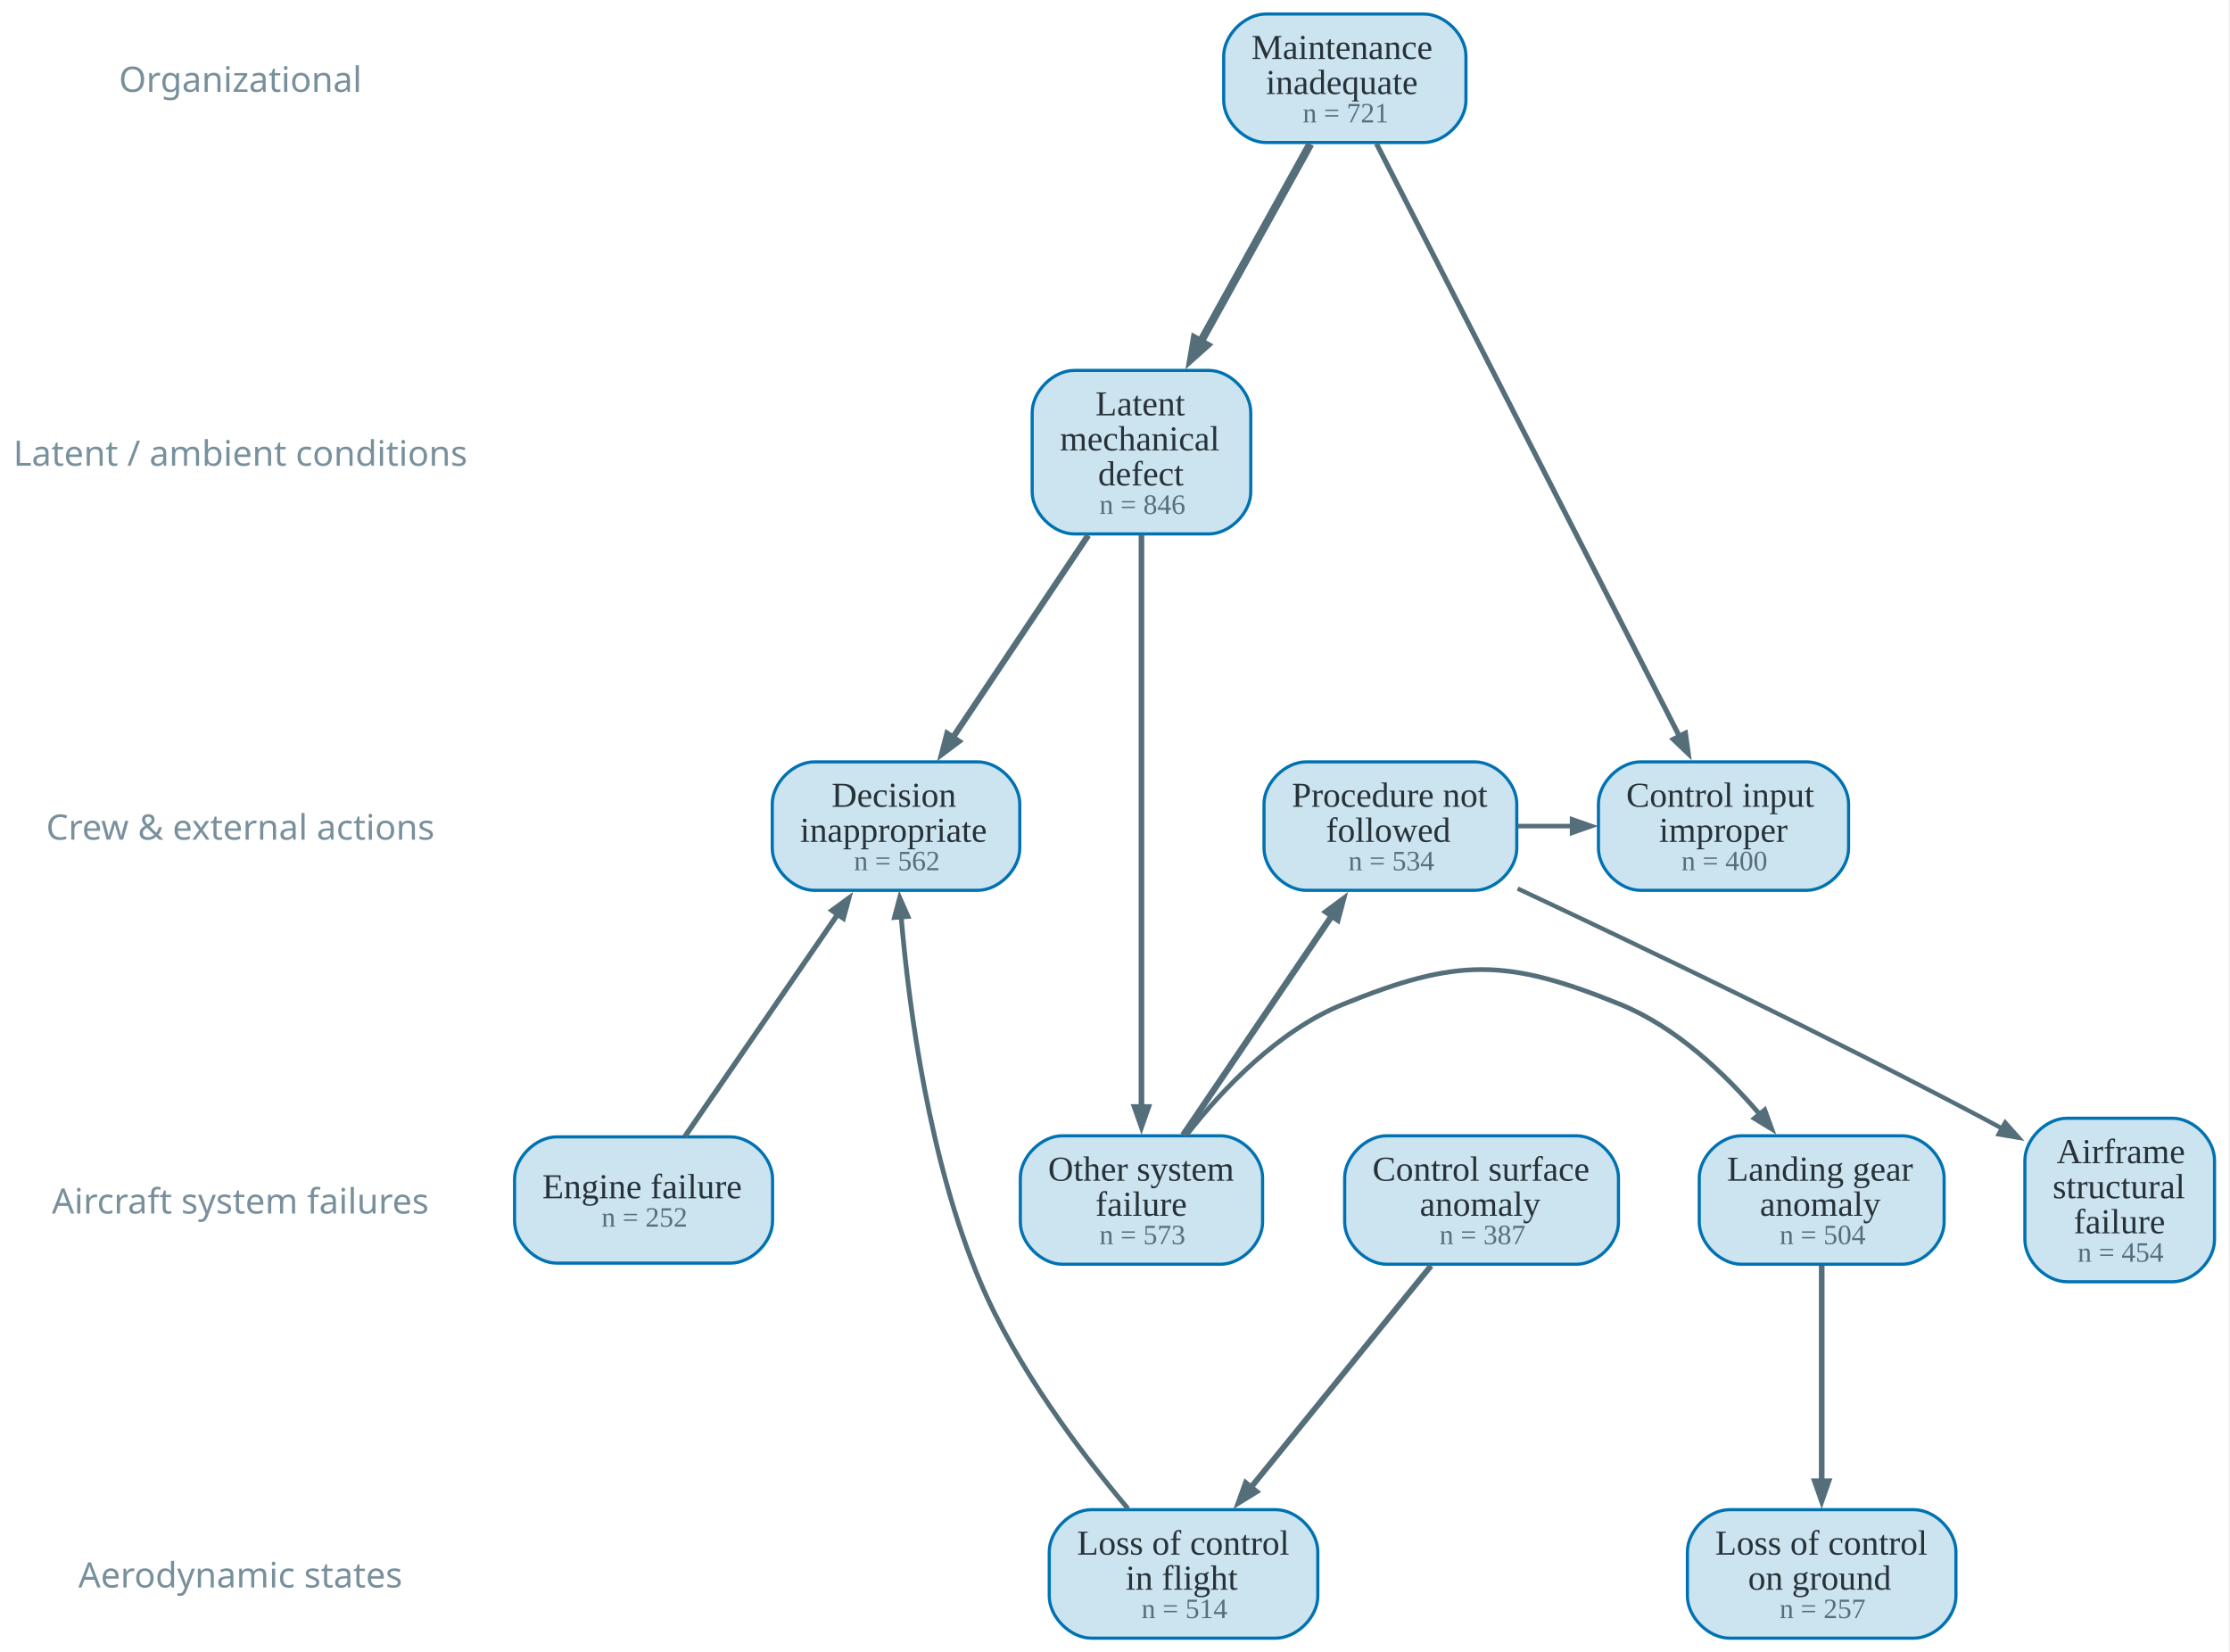
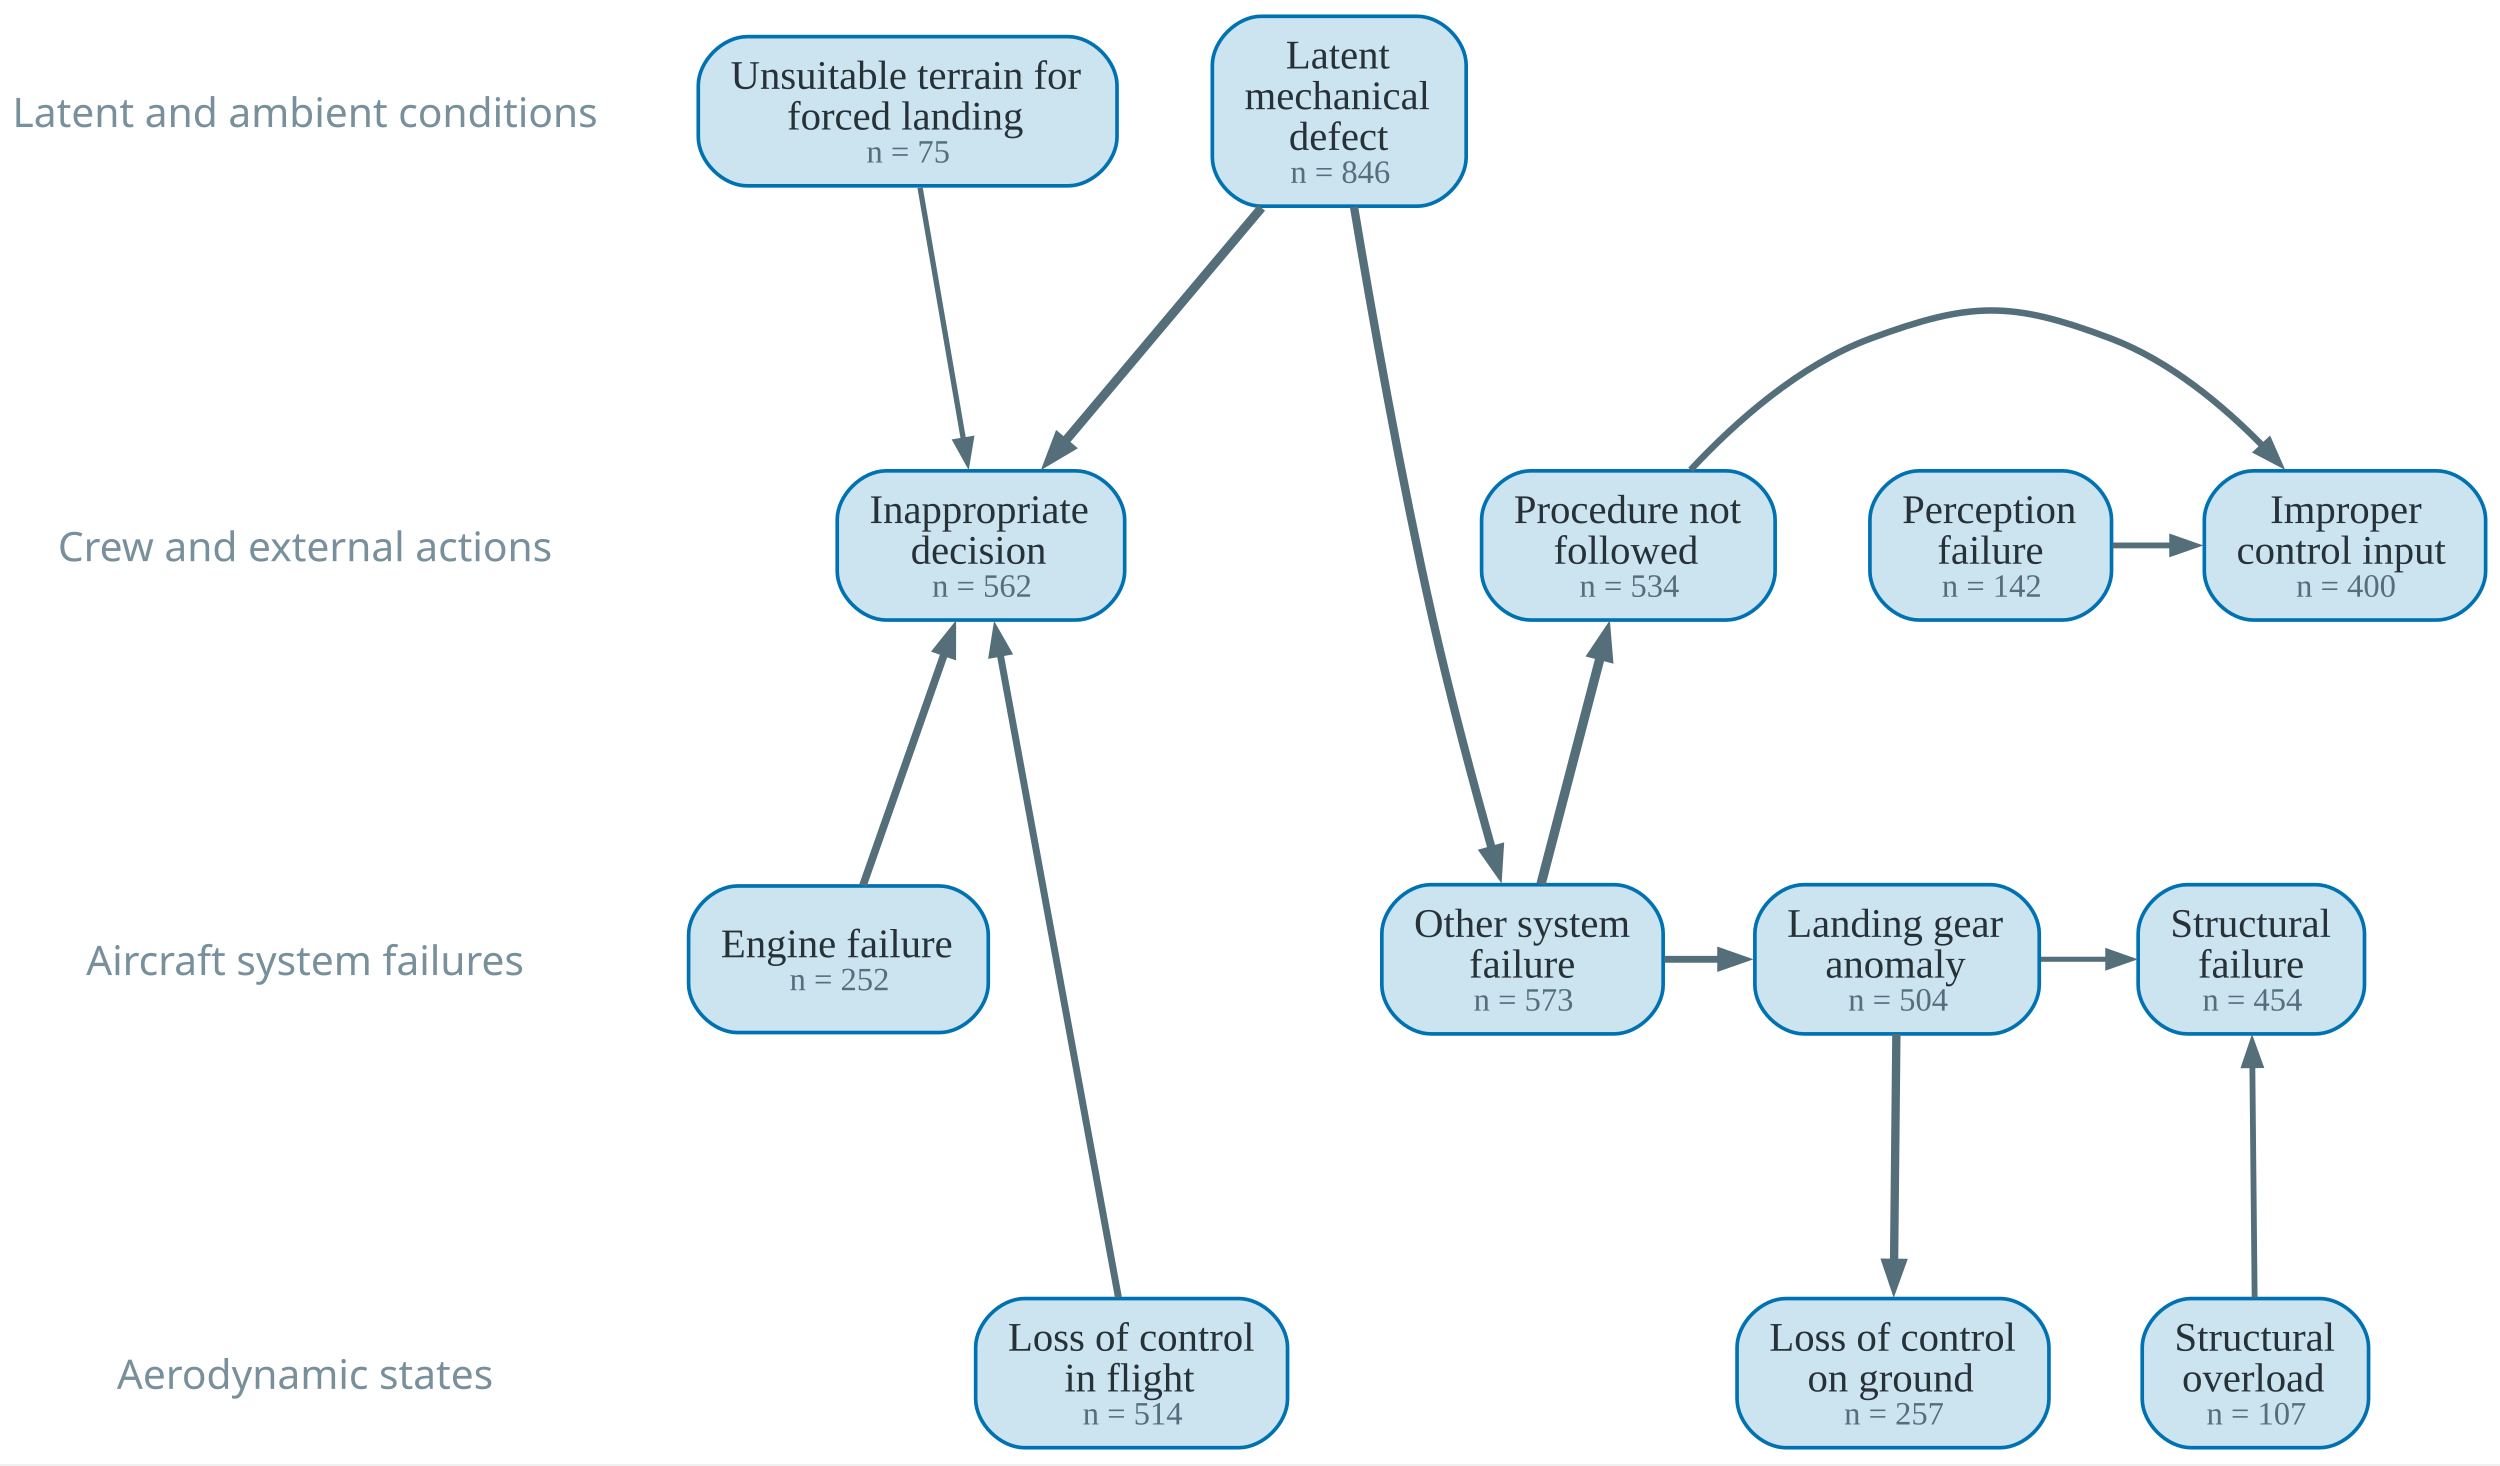
- <svg xmlns="http://www.w3.org/2000/svg" xmlns:xlink="http://www.w3.org/1999/xlink" width="636pt" height="471pt" viewBox="0.00 0.00 636.00 471.00">
-   <g id="graph0" class="graph" transform="scale(1 1) rotate(0) translate(4 467.2)">
-     <polygon fill="white" stroke="none" points="-4,4 -4,-467.2 631.59,-467.2 631.59,4 -4,4" />
+ <svg xmlns="http://www.w3.org/2000/svg" xmlns:xlink="http://www.w3.org/1999/xlink" width="614pt" height="360pt" viewBox="0.00 0.00 614.00 360.00">
+   <g id="graph0" class="graph" transform="scale(1 1) rotate(0) translate(4 355.56)">
+     <polygon fill="white" stroke="none" points="-4,4 -4,-355.56 610.47,-355.56 610.47,4 -4,4" />
    <g id="node1" class="node">
-       <text xml:space="preserve" text-anchor="middle" x="64.55" y="-441" font-family="Liberation Serif Italic" font-size="10.00" fill="#78909c">Organizational</text>
+       <text xml:space="preserve" text-anchor="middle" x="70.92" y="-324.37" font-family="Liberation Serif Italic" font-size="10.00" fill="#78909c">Latent and ambient conditions</text>
    </g>
-     <g id="node3" class="node">
-       <text xml:space="preserve" text-anchor="middle" x="64.55" y="-334.37" font-family="Liberation Serif Italic" font-size="10.00" fill="#78909c">Latent / ambient conditions</text>
+     <g id="node4" class="node">
+       <text xml:space="preserve" text-anchor="middle" x="70.92" y="-217.73" font-family="Liberation Serif Italic" font-size="10.00" fill="#78909c">Crew and external actions</text>
    </g>
    <g id="node2" class="node">
-       <path fill="#cce3f0" stroke="#0072b2" stroke-width="0.9" d="M402.09,-463.2C402.09,-463.2 357,-463.2 357,-463.2 351,-463.2 345,-457.2 345,-451.2 345,-451.2 345,-438.56 345,-438.56 345,-432.56 351,-426.56 357,-426.56 357,-426.56 402.09,-426.56 402.09,-426.56 408.09,-426.56 414.09,-432.56 414.09,-438.56 414.09,-438.56 414.09,-451.2 414.09,-451.2 414.09,-457.2 408.09,-463.2 402.09,-463.2" />
-       <text xml:space="preserve" text-anchor="start" x="352.92" y="-450.38" font-family="Liberation Serif" font-size="10.00" fill="#263238">Maintenance</text>
-       <text xml:space="preserve" text-anchor="start" x="357.05" y="-440.38" font-family="Liberation Serif" font-size="10.00" fill="#263238">inadequate</text>
-       <text xml:space="preserve" text-anchor="start" x="367.55" y="-432.28" font-family="Liberation Serif" font-size="8.00" fill="#546e7a">n = 721</text>
+       <path fill="#cce3f0" stroke="#0072b2" stroke-width="0.9" d="M344.09,-351.56C344.09,-351.56 305.75,-351.56 305.75,-351.56 299.75,-351.56 293.75,-345.56 293.75,-339.56 293.75,-339.56 293.75,-316.92 293.75,-316.92 293.75,-310.92 299.75,-304.92 305.75,-304.92 305.75,-304.92 344.09,-304.92 344.09,-304.92 350.09,-304.92 356.09,-310.92 356.09,-316.92 356.09,-316.92 356.09,-339.56 356.09,-339.56 356.09,-345.56 350.09,-351.56 344.09,-351.56" />
+       <text xml:space="preserve" text-anchor="start" x="311.8" y="-338.74" font-family="Liberation Serif" font-size="10.00" fill="#263238">Latent</text>
+       <text xml:space="preserve" text-anchor="start" x="301.67" y="-328.74" font-family="Liberation Serif" font-size="10.00" fill="#263238">mechanical</text>
+       <text xml:space="preserve" text-anchor="start" x="312.55" y="-318.74" font-family="Liberation Serif" font-size="10.00" fill="#263238">defect</text>
+       <text xml:space="preserve" text-anchor="start" x="312.92" y="-310.64" font-family="Liberation Serif" font-size="8.00" fill="#546e7a">n = 846</text>
    </g>
-     <g id="node4" class="node">
-       <path fill="#cce3f0" stroke="#0072b2" stroke-width="0.9" d="M340.72,-361.56C340.72,-361.56 302.38,-361.56 302.38,-361.56 296.38,-361.56 290.38,-355.56 290.38,-349.56 290.38,-349.56 290.38,-326.92 290.38,-326.92 290.38,-320.92 296.38,-314.92 302.38,-314.92 302.38,-314.92 340.72,-314.92 340.72,-314.92 346.72,-314.92 352.72,-320.92 352.72,-326.92 352.72,-326.92 352.72,-349.56 352.72,-349.56 352.72,-355.56 346.72,-361.56 340.72,-361.56" />
-       <text xml:space="preserve" text-anchor="start" x="308.42" y="-348.74" font-family="Liberation Serif" font-size="10.00" fill="#263238">Latent</text>
-       <text xml:space="preserve" text-anchor="start" x="298.3" y="-338.74" font-family="Liberation Serif" font-size="10.00" fill="#263238">mechanical</text>
-       <text xml:space="preserve" text-anchor="start" x="309.17" y="-328.74" font-family="Liberation Serif" font-size="10.00" fill="#263238">defect</text>
-       <text xml:space="preserve" text-anchor="start" x="309.55" y="-320.64" font-family="Liberation Serif" font-size="8.00" fill="#546e7a">n = 846</text>
+     <g id="node5" class="node">
+       <path fill="#cce3f0" stroke="#0072b2" stroke-width="0.9" d="M260.22,-239.92C260.22,-239.92 213.62,-239.92 213.62,-239.92 207.62,-239.92 201.62,-233.92 201.62,-227.92 201.62,-227.92 201.62,-215.28 201.62,-215.28 201.62,-209.28 207.62,-203.28 213.62,-203.28 213.62,-203.28 260.22,-203.28 260.22,-203.28 266.22,-203.28 272.22,-209.28 272.22,-215.28 272.22,-215.28 272.22,-227.92 272.22,-227.92 272.22,-233.92 266.22,-239.92 260.22,-239.92" />
+       <text xml:space="preserve" text-anchor="start" x="209.55" y="-227.1" font-family="Liberation Serif" font-size="10.00" fill="#263238">Inappropriate</text>
+       <text xml:space="preserve" text-anchor="start" x="219.67" y="-217.1" font-family="Liberation Serif" font-size="10.00" fill="#263238">decision</text>
+       <text xml:space="preserve" text-anchor="start" x="224.92" y="-209" font-family="Liberation Serif" font-size="8.00" fill="#546e7a">n = 562</text>
    </g>
    <g id="edge5" class="edge">
      <g id="a_edge5">
-         <a xlink:title="MAINTENANCE_INADEQUATE -&gt; LATENT_MECHANICAL_DEFECT: support 428, stability 0.37">
-           <path fill="none" stroke="#546e7a" stroke-width="2.3" d="M369.71,-426.13C361.11,-410.62 348.45,-387.77 338.26,-369.4" />
-           <polygon fill="#546e7a" stroke="#546e7a" stroke-width="2.3" points="340.11,-368.75 335.76,-364.88 336.74,-370.62 340.11,-368.75" />
+         <a xlink:title="LATENT_MECHANICAL_DEFECT -&gt; DECISION_INAPPROPRIATE: support 204, stability 0.67">
+           <path fill="none" stroke="#546e7a" stroke-width="2.23" d="M305.83,-304.53C291.46,-287.45 271.8,-264.08 257.16,-246.67" />
+           <polygon fill="#546e7a" stroke="#546e7a" stroke-width="2.23" points="258.81,-245.63 253.79,-242.66 255.86,-248.11 258.81,-245.63" />
        </a>
      </g>
    </g>
-     <g id="node7" class="node">
-       <path fill="#cce3f0" stroke="#0072b2" stroke-width="0.9" d="M511.22,-249.92C511.22,-249.92 463.88,-249.92 463.88,-249.92 457.88,-249.92 451.88,-243.92 451.88,-237.92 451.88,-237.92 451.88,-225.28 451.88,-225.28 451.88,-219.28 457.88,-213.28 463.88,-213.28 463.88,-213.28 511.22,-213.28 511.22,-213.28 517.22,-213.28 523.22,-219.28 523.22,-225.28 523.22,-225.28 523.22,-237.92 523.22,-237.92 523.22,-243.92 517.22,-249.92 511.22,-249.92" />
-       <text xml:space="preserve" text-anchor="start" x="459.8" y="-237.1" font-family="Liberation Serif" font-size="10.00" fill="#263238">Control input</text>
-       <text xml:space="preserve" text-anchor="start" x="469.17" y="-227.1" font-family="Liberation Serif" font-size="10.00" fill="#263238">improper</text>
-       <text xml:space="preserve" text-anchor="start" x="475.55" y="-219" font-family="Liberation Serif" font-size="8.00" fill="#546e7a">n = 400</text>
+     <g id="node13" class="node">
+       <path fill="#cce3f0" stroke="#0072b2" stroke-width="0.9" d="M392.47,-138.28C392.47,-138.28 347.38,-138.28 347.38,-138.28 341.38,-138.28 335.38,-132.28 335.38,-126.28 335.38,-126.28 335.38,-113.64 335.38,-113.64 335.38,-107.64 341.38,-101.64 347.38,-101.64 347.38,-101.64 392.47,-101.64 392.47,-101.64 398.47,-101.64 404.47,-107.64 404.47,-113.64 404.47,-113.64 404.47,-126.28 404.47,-126.28 404.47,-132.28 398.47,-138.28 392.47,-138.28" />
+       <text xml:space="preserve" text-anchor="start" x="343.3" y="-125.46" font-family="Liberation Serif" font-size="10.00" fill="#263238">Other system</text>
+       <text xml:space="preserve" text-anchor="start" x="356.8" y="-115.46" font-family="Liberation Serif" font-size="10.00" fill="#263238">failure</text>
+       <text xml:space="preserve" text-anchor="start" x="357.92" y="-107.36" font-family="Liberation Serif" font-size="8.00" fill="#546e7a">n = 573</text>
    </g>
-     <g id="edge12" class="edge">
-       <g id="a_edge12">
-         <a xlink:title="MAINTENANCE_INADEQUATE -&gt; CONTROL_INPUT_IMPROPER: support 123, stability 0.40">
-           <path fill="none" stroke="#546e7a" stroke-width="1.46" d="M388.57,-426.23C407.82,-388.56 452.99,-300.21 475.02,-257.11" />
-           <polygon fill="#546e7a" stroke="#546e7a" stroke-width="1.46" points="476.68,-258.09 477.47,-252.32 473.25,-256.34 476.68,-258.09" />
+     <g id="edge7" class="edge">
+       <g id="a_edge7">
+         <a xlink:title="LATENT_MECHANICAL_DEFECT -&gt; OTHER_SYSTEM_FAILURE: support 161, stability 0.97">
+           <path fill="none" stroke="#546e7a" stroke-width="2.04" d="M328.55,-304.74C332.7,-279.82 339.96,-238.51 347.92,-203.28 352.25,-184.11 358.01,-162.67 362.55,-146.48" />
+           <polygon fill="#546e7a" stroke="#546e7a" stroke-width="2.04" points="364.32,-147.31 363.96,-141.5 360.61,-146.27 364.32,-147.31" />
        </a>
      </g>
    </g>
-     <g id="node5" class="node">
-       <text xml:space="preserve" text-anchor="middle" x="64.55" y="-227.73" font-family="Liberation Serif Italic" font-size="10.00" fill="#78909c">Crew &amp; external actions</text>
+     <g id="node3" class="node">
+       <path fill="#cce3f0" stroke="#0072b2" stroke-width="0.9" d="M258.34,-346.56C258.34,-346.56 179.5,-346.56 179.5,-346.56 173.5,-346.56 167.5,-340.56 167.5,-334.56 167.5,-334.56 167.5,-321.92 167.5,-321.92 167.5,-315.92 173.5,-309.92 179.5,-309.92 179.5,-309.92 258.34,-309.92 258.34,-309.92 264.34,-309.92 270.34,-315.92 270.34,-321.92 270.34,-321.92 270.34,-334.56 270.34,-334.56 270.34,-340.56 264.34,-346.56 258.34,-346.56" />
+       <text xml:space="preserve" text-anchor="start" x="175.42" y="-333.74" font-family="Liberation Serif" font-size="10.00" fill="#263238">Unsuitable terrain for</text>
+       <text xml:space="preserve" text-anchor="start" x="189.3" y="-323.74" font-family="Liberation Serif" font-size="10.00" fill="#263238">forced landing</text>
+       <text xml:space="preserve" text-anchor="start" x="208.8" y="-315.64" font-family="Liberation Serif" font-size="8.00" fill="#546e7a">n = 75</text>
+     </g>
+     <g id="edge14" class="edge">
+       <g id="a_edge14">
+         <a xlink:title="UNSUITABLE_TERRAIN_FOR_FORCED_LANDING -&gt; DECISION_INAPPROPRIATE: support 45, stability 0.77">
+           <path fill="none" stroke="#546e7a" stroke-width="1.31" d="M221.97,-309.49C224.91,-292.4 229.39,-266.4 232.67,-247.3" />
+           <polygon fill="#546e7a" stroke="#546e7a" stroke-width="1.31" points="234.54,-247.79 233.58,-242.04 230.75,-247.14 234.54,-247.79" />
+         </a>
+       </g>
+     </g>
+     <g id="node9" class="node">
+       <text xml:space="preserve" text-anchor="middle" x="70.92" y="-116.09" font-family="Liberation Serif Italic" font-size="10.00" fill="#78909c">Aircraft system failures</text>
    </g>
    <g id="node6" class="node">
-       <path fill="#cce3f0" stroke="#0072b2" stroke-width="0.9" d="M274.84,-249.92C274.84,-249.92 228.25,-249.92 228.25,-249.92 222.25,-249.92 216.25,-243.92 216.25,-237.92 216.25,-237.92 216.25,-225.28 216.25,-225.28 216.25,-219.28 222.25,-213.28 228.25,-213.28 228.25,-213.28 274.84,-213.28 274.84,-213.28 280.84,-213.28 286.84,-219.28 286.84,-225.28 286.84,-225.28 286.84,-237.92 286.84,-237.92 286.84,-243.92 280.84,-249.92 274.84,-249.92" />
-       <text xml:space="preserve" text-anchor="start" x="233.17" y="-237.1" font-family="Liberation Serif" font-size="10.00" fill="#263238">Decision</text>
-       <text xml:space="preserve" text-anchor="start" x="224.17" y="-227.1" font-family="Liberation Serif" font-size="10.00" fill="#263238">inappropriate</text>
-       <text xml:space="preserve" text-anchor="start" x="239.55" y="-219" font-family="Liberation Serif" font-size="8.00" fill="#546e7a">n = 562</text>
+       <path fill="#cce3f0" stroke="#0072b2" stroke-width="0.9" d="M594.47,-239.92C594.47,-239.92 549.38,-239.92 549.38,-239.92 543.38,-239.92 537.38,-233.92 537.38,-227.92 537.38,-227.92 537.38,-215.28 537.38,-215.28 537.38,-209.28 543.38,-203.28 549.38,-203.28 549.38,-203.28 594.47,-203.28 594.47,-203.28 600.47,-203.28 606.47,-209.28 606.47,-215.28 606.47,-215.28 606.47,-227.92 606.47,-227.92 606.47,-233.92 600.47,-239.92 594.47,-239.92" />
+       <text xml:space="preserve" text-anchor="start" x="553.55" y="-227.1" font-family="Liberation Serif" font-size="10.00" fill="#263238">Improper</text>
+       <text xml:space="preserve" text-anchor="start" x="545.3" y="-217.1" font-family="Liberation Serif" font-size="10.00" fill="#263238">control input</text>
+       <text xml:space="preserve" text-anchor="start" x="559.92" y="-209" font-family="Liberation Serif" font-size="8.00" fill="#546e7a">n = 400</text>
    </g>
-     <g id="edge7" class="edge">
-       <g id="a_edge7">
-         <a xlink:title="LATENT_MECHANICAL_DEFECT -&gt; DECISION_INAPPROPRIATE: support 204, stability 0.67">
-           <path fill="none" stroke="#546e7a" stroke-width="1.74" d="M306.36,-314.53C294.93,-297.45 279.29,-274.08 267.65,-256.67" />
-           <polygon fill="#546e7a" stroke="#546e7a" stroke-width="1.74" points="269.36,-255.77 264.7,-252.27 266.16,-257.91 269.36,-255.77" />
+     <g id="node7" class="node">
+       <path fill="#cce3f0" stroke="#0072b2" stroke-width="0.9" d="M419.97,-239.92C419.97,-239.92 371.88,-239.92 371.88,-239.92 365.88,-239.92 359.88,-233.92 359.88,-227.92 359.88,-227.92 359.88,-215.28 359.88,-215.28 359.88,-209.28 365.88,-203.28 371.88,-203.28 371.88,-203.28 419.97,-203.28 419.97,-203.28 425.97,-203.28 431.97,-209.28 431.97,-215.28 431.97,-215.28 431.97,-227.92 431.97,-227.92 431.97,-233.92 425.97,-239.92 419.97,-239.92" />
+       <text xml:space="preserve" text-anchor="start" x="367.8" y="-227.1" font-family="Liberation Serif" font-size="10.00" fill="#263238">Procedure not</text>
+       <text xml:space="preserve" text-anchor="start" x="377.55" y="-217.1" font-family="Liberation Serif" font-size="10.00" fill="#263238">followed</text>
+       <text xml:space="preserve" text-anchor="start" x="383.92" y="-209" font-family="Liberation Serif" font-size="8.00" fill="#546e7a">n = 534</text>
+     </g>
+     <g id="edge11" class="edge">
+       <g id="a_edge11">
+         <a xlink:title="PROCEDURE_NOT_FOLLOWED -&gt; CONTROL_INPUT_IMPROPER: support 82, stability 0.80">
+           <path fill="none" stroke="#546e7a" stroke-width="1.6" d="M411.22,-240.16C422.15,-251.88 437.96,-265.98 455.42,-272.42 480.02,-281.5 489.9,-281.7 514.42,-272.42 528.82,-266.97 541.94,-256.08 552,-245.77" />
+           <polygon fill="#546e7a" stroke="#546e7a" stroke-width="1.6" points="553.26,-247.25 555.61,-241.91 550.45,-244.62 553.26,-247.25" />
+         </a>
+       </g>
+     </g>
+     <g id="node8" class="node">
+       <path fill="#cce3f0" stroke="#0072b2" stroke-width="0.9" d="M502.59,-239.92C502.59,-239.92 467.25,-239.92 467.25,-239.92 461.25,-239.92 455.25,-233.92 455.25,-227.92 455.25,-227.92 455.25,-215.28 455.25,-215.28 455.25,-209.28 461.25,-203.28 467.25,-203.28 467.25,-203.28 502.59,-203.28 502.59,-203.28 508.59,-203.28 514.59,-209.28 514.59,-215.28 514.59,-215.28 514.59,-227.92 514.59,-227.92 514.59,-233.92 508.59,-239.92 502.59,-239.92" />
+       <text xml:space="preserve" text-anchor="start" x="463.17" y="-227.1" font-family="Liberation Serif" font-size="10.00" fill="#263238">Perception</text>
+       <text xml:space="preserve" text-anchor="start" x="471.8" y="-217.1" font-family="Liberation Serif" font-size="10.00" fill="#263238">failure</text>
+       <text xml:space="preserve" text-anchor="start" x="472.92" y="-209" font-family="Liberation Serif" font-size="8.00" fill="#546e7a">n = 142</text>
+     </g>
+     <g id="edge13" class="edge">
+       <g id="a_edge13">
+         <a xlink:title="PERCEPTION_FAILURE -&gt; CONTROL_INPUT_IMPROPER: support 58, stability 0.83">
+           <path fill="none" stroke="#546e7a" stroke-width="1.42" d="M514.83,-221.6C519.82,-221.6 524.82,-221.6 529.81,-221.6" />
+           <polygon fill="#546e7a" stroke="#546e7a" stroke-width="1.42" points="529.48,-223.53 534.98,-221.6 529.48,-219.68 529.48,-223.53" />
        </a>
      </g>
    </g>
    <g id="node14" class="node">
-       <path fill="#cce3f0" stroke="#0072b2" stroke-width="0.9" d="M344.09,-143.28C344.09,-143.28 299,-143.28 299,-143.28 293,-143.28 287,-137.28 287,-131.28 287,-131.28 287,-118.64 287,-118.64 287,-112.64 293,-106.64 299,-106.64 299,-106.64 344.09,-106.64 344.09,-106.64 350.09,-106.64 356.09,-112.64 356.09,-118.64 356.09,-118.64 356.09,-131.28 356.09,-131.28 356.09,-137.28 350.09,-143.28 344.09,-143.28" />
-       <text xml:space="preserve" text-anchor="start" x="294.92" y="-130.46" font-family="Liberation Serif" font-size="10.00" fill="#263238">Other system</text>
-       <text xml:space="preserve" text-anchor="start" x="308.42" y="-120.46" font-family="Liberation Serif" font-size="10.00" fill="#263238">failure</text>
-       <text xml:space="preserve" text-anchor="start" x="309.55" y="-112.36" font-family="Liberation Serif" font-size="8.00" fill="#546e7a">n = 573</text>
+       <text xml:space="preserve" text-anchor="middle" x="70.92" y="-14.45" font-family="Liberation Serif Italic" font-size="10.00" fill="#78909c">Aerodynamic states</text>
    </g>
-     <g id="edge10" class="edge">
-       <g id="a_edge10">
-         <a xlink:title="LATENT_MECHANICAL_DEFECT -&gt; OTHER_SYSTEM_FAILURE: support 161, stability 0.97">
-           <path fill="none" stroke="#546e7a" stroke-width="1.6" d="M321.55,-314.63C321.55,-274.91 321.55,-192.88 321.55,-151.31" />
-           <polygon fill="#546e7a" stroke="#546e7a" stroke-width="1.6" points="323.47,-151.48 321.55,-145.98 319.62,-151.48 323.47,-151.48" />
-         </a>
-       </g>
+     <g id="node10" class="node">
+       <path fill="#cce3f0" stroke="#0072b2" stroke-width="0.9" d="M226.72,-137.96C226.72,-137.96 177.12,-137.96 177.12,-137.96 171.12,-137.96 165.12,-131.96 165.12,-125.96 165.12,-125.96 165.12,-113.96 165.12,-113.96 165.12,-107.96 171.12,-101.96 177.12,-101.96 177.12,-101.96 226.72,-101.96 226.72,-101.96 232.72,-101.96 238.72,-107.96 238.72,-113.96 238.72,-113.96 238.72,-125.96 238.72,-125.96 238.72,-131.96 232.72,-137.96 226.72,-137.96" />
+       <text xml:space="preserve" text-anchor="start" x="173.05" y="-120.46" font-family="Liberation Serif" font-size="10.00" fill="#263238">Engine failure</text>
+       <text xml:space="preserve" text-anchor="start" x="189.92" y="-112.36" font-family="Liberation Serif" font-size="8.00" fill="#546e7a">n = 252</text>
    </g>
-     <g id="node9" class="node">
-       <text xml:space="preserve" text-anchor="middle" x="64.55" y="-121.09" font-family="Liberation Serif Italic" font-size="10.00" fill="#78909c">Aircraft system failures</text>
-     </g>
-     <g id="node8" class="node">
-       <path fill="#cce3f0" stroke="#0072b2" stroke-width="0.9" d="M416.59,-249.92C416.59,-249.92 368.5,-249.92 368.5,-249.92 362.5,-249.92 356.5,-243.92 356.5,-237.92 356.5,-237.92 356.5,-225.28 356.5,-225.28 356.5,-219.28 362.5,-213.28 368.5,-213.28 368.5,-213.28 416.59,-213.28 416.59,-213.28 422.59,-213.28 428.59,-219.28 428.59,-225.28 428.59,-225.28 428.59,-237.92 428.59,-237.92 428.59,-243.92 422.59,-249.92 416.59,-249.92" />
-       <text xml:space="preserve" text-anchor="start" x="364.42" y="-237.1" font-family="Liberation Serif" font-size="10.00" fill="#263238">Procedure not</text>
-       <text xml:space="preserve" text-anchor="start" x="374.17" y="-227.1" font-family="Liberation Serif" font-size="10.00" fill="#263238">followed</text>
-       <text xml:space="preserve" text-anchor="start" x="380.55" y="-219" font-family="Liberation Serif" font-size="8.00" fill="#546e7a">n = 534</text>
-     </g>
-     <g id="edge15" class="edge">
-       <g id="a_edge15">
-         <a xlink:title="PROCEDURE_NOT_FOLLOWED -&gt; CONTROL_INPUT_IMPROPER: support 82, stability 0.80">
-           <path fill="none" stroke="#546e7a" stroke-width="1.29" d="M428.91,-231.6C434.16,-231.6 439.41,-231.6 444.66,-231.6" />
-           <polygon fill="#546e7a" stroke="#546e7a" stroke-width="1.29" points="444.36,-233.53 449.86,-231.6 444.36,-229.68 444.36,-233.53" />
+     <g id="edge8" class="edge">
+       <g id="a_edge8">
+         <a xlink:title="ENGINE_FAILURE -&gt; DECISION_INAPPROPRIATE: support 133, stability 0.83">
+           <path fill="none" stroke="#546e7a" stroke-width="1.9" d="M207.95,-138.12C213.49,-153.91 221.79,-177.54 228.09,-195.46" />
+           <polygon fill="#546e7a" stroke="#546e7a" stroke-width="1.9" points="226.23,-195.98 229.87,-200.53 229.86,-194.7 226.23,-195.98" />
        </a>
      </g>
    </g>
    <g id="node11" class="node">
-       <path fill="#cce3f0" stroke="#0072b2" stroke-width="0.9" d="M615.59,-148.28C615.59,-148.28 585.5,-148.28 585.5,-148.28 579.5,-148.28 573.5,-142.28 573.5,-136.28 573.5,-136.28 573.5,-113.64 573.5,-113.64 573.5,-107.64 579.5,-101.64 585.5,-101.64 585.5,-101.64 615.59,-101.64 615.59,-101.64 621.59,-101.64 627.59,-107.64 627.59,-113.64 627.59,-113.64 627.59,-136.28 627.59,-136.28 627.59,-142.28 621.59,-148.28 615.59,-148.28" />
-       <text xml:space="preserve" text-anchor="start" x="582.55" y="-135.46" font-family="Liberation Serif" font-size="10.00" fill="#263238">Airframe</text>
-       <text xml:space="preserve" text-anchor="start" x="581.42" y="-125.46" font-family="Liberation Serif" font-size="10.00" fill="#263238">structural</text>
-       <text xml:space="preserve" text-anchor="start" x="587.42" y="-115.46" font-family="Liberation Serif" font-size="10.00" fill="#263238">failure</text>
-       <text xml:space="preserve" text-anchor="start" x="588.55" y="-107.36" font-family="Liberation Serif" font-size="8.00" fill="#546e7a">n = 454</text>
+       <path fill="#cce3f0" stroke="#0072b2" stroke-width="0.9" d="M564.72,-138.28C564.72,-138.28 533.13,-138.28 533.13,-138.28 527.13,-138.28 521.13,-132.28 521.13,-126.28 521.13,-126.28 521.13,-113.64 521.13,-113.64 521.13,-107.64 527.13,-101.64 533.13,-101.64 533.13,-101.64 564.72,-101.64 564.72,-101.64 570.72,-101.64 576.72,-107.64 576.72,-113.64 576.72,-113.64 576.72,-126.28 576.72,-126.28 576.72,-132.28 570.72,-138.28 564.72,-138.28" />
+       <text xml:space="preserve" text-anchor="start" x="529.05" y="-125.46" font-family="Liberation Serif" font-size="10.00" fill="#263238">Structural</text>
+       <text xml:space="preserve" text-anchor="start" x="535.8" y="-115.46" font-family="Liberation Serif" font-size="10.00" fill="#263238">failure</text>
+       <text xml:space="preserve" text-anchor="start" x="536.92" y="-107.36" font-family="Liberation Serif" font-size="8.00" fill="#546e7a">n = 454</text>
    </g>
-     <g id="edge16" class="edge">
-       <g id="a_edge16">
-         <a xlink:title="PROCEDURE_NOT_FOLLOWED -&gt; AIRFRAME_STRUCTURAL_FAILURE: support 72, stability 0.07">
-           <path fill="none" stroke="#546e7a" stroke-width="1.24" d="M428.83,-213.78C463.29,-197.61 516.4,-172.16 561.55,-148.28 563.36,-147.32 565.2,-146.33 567.07,-145.31" />
-           <polygon fill="#546e7a" stroke="#546e7a" stroke-width="1.24" points="567.88,-147.06 571.76,-142.71 566.01,-143.69 567.88,-147.06" />
+     <g id="node12" class="node">
+       <path fill="#cce3f0" stroke="#0072b2" stroke-width="0.9" d="M484.84,-138.28C484.84,-138.28 439,-138.28 439,-138.28 433,-138.28 427,-132.28 427,-126.28 427,-126.28 427,-113.64 427,-113.64 427,-107.64 433,-101.64 439,-101.64 439,-101.64 484.84,-101.64 484.84,-101.64 490.84,-101.64 496.84,-107.64 496.84,-113.64 496.84,-113.64 496.84,-126.28 496.84,-126.28 496.84,-132.28 490.84,-138.28 484.84,-138.28" />
+       <text xml:space="preserve" text-anchor="start" x="434.92" y="-125.46" font-family="Liberation Serif" font-size="10.00" fill="#263238">Landing gear</text>
+       <text xml:space="preserve" text-anchor="start" x="444.3" y="-115.46" font-family="Liberation Serif" font-size="10.00" fill="#263238">anomaly</text>
+       <text xml:space="preserve" text-anchor="start" x="449.92" y="-107.36" font-family="Liberation Serif" font-size="8.00" fill="#546e7a">n = 504</text>
+     </g>
+     <g id="edge15" class="edge">
+       <g id="a_edge15">
+         <a xlink:title="LANDING_GEAR_ANOMALY -&gt; AIRFRAME_STRUCTURAL_FAILURE: support 38, stability 0.90">
+           <path fill="none" stroke="#546e7a" stroke-width="1.25" d="M497.26,-119.96C502.84,-119.96 508.42,-119.96 514.01,-119.96" />
+           <polygon fill="#546e7a" stroke="#546e7a" stroke-width="1.25" points="513.68,-121.89 519.18,-119.96 513.68,-118.04 513.68,-121.89" />
+         </a>
+       </g>
+     </g>
+     <g id="node16" class="node">
+       <path fill="#cce3f0" stroke="#0072b2" stroke-width="0.9" d="M487.22,-36.64C487.22,-36.64 434.62,-36.64 434.62,-36.64 428.62,-36.64 422.62,-30.64 422.62,-24.64 422.62,-24.64 422.62,-12 422.62,-12 422.62,-6 428.62,0 434.62,0 434.62,0 487.22,0 487.22,0 493.22,0 499.22,-6 499.22,-12 499.22,-12 499.22,-24.64 499.22,-24.64 499.22,-30.64 493.22,-36.64 487.22,-36.64" />
+       <text xml:space="preserve" text-anchor="start" x="430.55" y="-23.82" font-family="Liberation Serif" font-size="10.00" fill="#263238">Loss of control</text>
+       <text xml:space="preserve" text-anchor="start" x="439.92" y="-13.82" font-family="Liberation Serif" font-size="10.00" fill="#263238">on ground</text>
+       <text xml:space="preserve" text-anchor="start" x="448.92" y="-5.72" font-family="Liberation Serif" font-size="8.00" fill="#546e7a">n = 257</text>
+     </g>
+     <g id="edge6" class="edge">
+       <g id="a_edge6">
+         <a xlink:title="LANDING_GEAR_ANOMALY -&gt; LOSS_OF_CONTROL_GROUND: support 163, stability 0.57">
+           <path fill="none" stroke="#546e7a" stroke-width="2.05" d="M461.75,-101.6C461.59,-85.98 461.36,-62.82 461.18,-45.05" />
+           <polygon fill="#546e7a" stroke="#546e7a" stroke-width="2.05" points="463.11,-45.39 461.13,-39.91 459.26,-45.43 463.11,-45.39" />
+         </a>
+       </g>
+     </g>
+     <g id="edge4" class="edge">
+       <g id="a_edge4">
+         <a xlink:title="OTHER_SYSTEM_FAILURE -&gt; PROCEDURE_NOT_FOLLOWED: support 220, stability 0.53">
+           <path fill="none" stroke="#546e7a" stroke-width="2.3" d="M374.48,-138.45C378.57,-154.12 384.62,-177.28 389.25,-195.03" />
+           <polygon fill="#546e7a" stroke="#546e7a" stroke-width="2.3" points="387.26,-195.04 390.51,-199.88 390.99,-194.07 387.26,-195.04" />
+         </a>
+       </g>
+     </g>
+     <g id="edge10" class="edge">
+       <g id="a_edge10">
+         <a xlink:title="OTHER_SYSTEM_FAILURE -&gt; LANDING_GEAR_ANOMALY: support 96, stability 1.00">
+           <path fill="none" stroke="#546e7a" stroke-width="1.69" d="M404.78,-119.96C409.45,-119.96 414.12,-119.96 418.79,-119.96" />
+           <polygon fill="#546e7a" stroke="#546e7a" stroke-width="1.69" points="418.6,-121.89 424.1,-119.96 418.6,-118.04 418.6,-121.89" />
        </a>
      </g>
    </g>
    <g id="node15" class="node">
-       <text xml:space="preserve" text-anchor="middle" x="64.55" y="-14.45" font-family="Liberation Serif Italic" font-size="10.00" fill="#78909c">Aerodynamic states</text>
+       <path fill="#cce3f0" stroke="#0072b2" stroke-width="0.9" d="M300.22,-36.64C300.22,-36.64 247.62,-36.64 247.62,-36.64 241.62,-36.64 235.62,-30.64 235.62,-24.64 235.62,-24.64 235.62,-12 235.62,-12 235.62,-6 241.62,0 247.62,0 247.62,0 300.22,0 300.22,0 306.22,0 312.22,-6 312.22,-12 312.22,-12 312.22,-24.64 312.22,-24.64 312.22,-30.64 306.22,-36.64 300.22,-36.64" />
+       <text xml:space="preserve" text-anchor="start" x="243.55" y="-23.82" font-family="Liberation Serif" font-size="10.00" fill="#263238">Loss of control</text>
+       <text xml:space="preserve" text-anchor="start" x="257.42" y="-13.82" font-family="Liberation Serif" font-size="10.00" fill="#263238">in flight</text>
+       <text xml:space="preserve" text-anchor="start" x="261.92" y="-5.72" font-family="Liberation Serif" font-size="8.00" fill="#546e7a">n = 514</text>
    </g>
-     <g id="node10" class="node">
-       <path fill="#cce3f0" stroke="#0072b2" stroke-width="0.9" d="M204.34,-142.96C204.34,-142.96 154.75,-142.96 154.75,-142.96 148.75,-142.96 142.75,-136.96 142.75,-130.96 142.75,-130.96 142.75,-118.96 142.75,-118.96 142.75,-112.96 148.75,-106.96 154.75,-106.96 154.75,-106.96 204.34,-106.96 204.34,-106.96 210.34,-106.96 216.34,-112.96 216.34,-118.96 216.34,-118.96 216.34,-130.96 216.34,-130.96 216.34,-136.96 210.34,-142.96 204.34,-142.96" />
-       <text xml:space="preserve" text-anchor="start" x="150.67" y="-125.46" font-family="Liberation Serif" font-size="10.00" fill="#263238">Engine failure</text>
-       <text xml:space="preserve" text-anchor="start" x="167.55" y="-117.36" font-family="Liberation Serif" font-size="8.00" fill="#546e7a">n = 252</text>
-     </g>
-     <g id="edge11" class="edge">
-       <g id="a_edge11">
-         <a xlink:title="ENGINE_FAILURE -&gt; DECISION_INAPPROPRIATE: support 133, stability 0.83">
-           <path fill="none" stroke="#546e7a" stroke-width="1.5" d="M191.34,-143.1C203.23,-160.38 221.68,-187.19 235.02,-206.58" />
-           <polygon fill="#546e7a" stroke="#546e7a" stroke-width="1.5" points="233.34,-207.54 238.04,-210.98 236.51,-205.36 233.34,-207.54" />
+     <g id="edge9" class="edge">
+       <g id="a_edge9">
+         <a xlink:title="LOSS_OF_CONTROL_INFLIGHT -&gt; DECISION_INAPPROPRIATE: support 99, stability 0.83">
+           <path fill="none" stroke="#546e7a" stroke-width="1.71" d="M270.68,-36.93C264.11,-72.71 249.17,-153.98 241.56,-195.37" />
+           <polygon fill="#546e7a" stroke="#546e7a" stroke-width="1.71" points="239.71,-194.79 240.61,-200.54 243.49,-195.48 239.71,-194.79" />
        </a>
      </g>
    </g>
-     <g id="node12" class="node">
-       <path fill="#cce3f0" stroke="#0072b2" stroke-width="0.9" d="M445.59,-143.28C445.59,-143.28 391.5,-143.28 391.5,-143.28 385.5,-143.28 379.5,-137.28 379.5,-131.28 379.5,-131.28 379.5,-118.64 379.5,-118.64 379.5,-112.64 385.5,-106.64 391.5,-106.64 391.5,-106.64 445.59,-106.64 445.59,-106.64 451.59,-106.64 457.59,-112.64 457.59,-118.64 457.59,-118.64 457.59,-131.28 457.59,-131.28 457.59,-137.28 451.59,-143.28 445.59,-143.28" />
-       <text xml:space="preserve" text-anchor="start" x="387.42" y="-130.46" font-family="Liberation Serif" font-size="10.00" fill="#263238">Control surface</text>
-       <text xml:space="preserve" text-anchor="start" x="400.92" y="-120.46" font-family="Liberation Serif" font-size="10.00" fill="#263238">anomaly</text>
-       <text xml:space="preserve" text-anchor="start" x="406.55" y="-112.36" font-family="Liberation Serif" font-size="8.00" fill="#546e7a">n = 387</text>
+     <g id="node17" class="node">
+       <path fill="#cce3f0" stroke="#0072b2" stroke-width="0.9" d="M565.72,-36.64C565.72,-36.64 534.13,-36.64 534.13,-36.64 528.13,-36.64 522.13,-30.64 522.13,-24.64 522.13,-24.64 522.13,-12 522.13,-12 522.13,-6 528.13,0 534.13,0 534.13,0 565.72,0 565.72,0 571.72,0 577.72,-6 577.72,-12 577.72,-12 577.72,-24.64 577.72,-24.64 577.72,-30.64 571.72,-36.64 565.72,-36.64" />
+       <text xml:space="preserve" text-anchor="start" x="530.05" y="-23.82" font-family="Liberation Serif" font-size="10.00" fill="#263238">Structural</text>
+       <text xml:space="preserve" text-anchor="start" x="531.92" y="-13.82" font-family="Liberation Serif" font-size="10.00" fill="#263238">overload</text>
+       <text xml:space="preserve" text-anchor="start" x="537.92" y="-5.72" font-family="Liberation Serif" font-size="8.00" fill="#546e7a">n = 107</text>
    </g>
-     <g id="node16" class="node">
-       <path fill="#cce3f0" stroke="#0072b2" stroke-width="0.9" d="M359.84,-36.64C359.84,-36.64 307.25,-36.64 307.25,-36.64 301.25,-36.64 295.25,-30.64 295.25,-24.64 295.25,-24.64 295.25,-12 295.25,-12 295.25,-6 301.25,0 307.25,0 307.25,0 359.84,0 359.84,0 365.84,0 371.84,-6 371.84,-12 371.84,-12 371.84,-24.64 371.84,-24.64 371.84,-30.64 365.84,-36.64 359.84,-36.64" />
-       <text xml:space="preserve" text-anchor="start" x="303.17" y="-23.82" font-family="Liberation Serif" font-size="10.00" fill="#263238">Loss of control</text>
-       <text xml:space="preserve" text-anchor="start" x="317.05" y="-13.82" font-family="Liberation Serif" font-size="10.00" fill="#263238">in flight</text>
-       <text xml:space="preserve" text-anchor="start" x="321.55" y="-5.72" font-family="Liberation Serif" font-size="8.00" fill="#546e7a">n = 514</text>
-     </g>
-     <g id="edge8" class="edge">
-       <g id="a_edge8">
-         <a xlink:title="CONTROL_SURFACE_ANOMALY -&gt; LOSS_OF_CONTROL_INFLIGHT: support 172, stability 0.10">
-           <path fill="none" stroke="#546e7a" stroke-width="1.64" d="M404.13,-106.21C389.94,-88.74 368.19,-61.97 352.58,-42.76" />
-           <polygon fill="#546e7a" stroke="#546e7a" stroke-width="1.64" points="354.28,-41.79 349.32,-38.74 351.29,-44.22 354.28,-41.79" />
-         </a>
-       </g>
-     </g>
-     <g id="node13" class="node">
-       <path fill="#cce3f0" stroke="#0072b2" stroke-width="0.9" d="M538.47,-143.28C538.47,-143.28 492.63,-143.28 492.63,-143.28 486.63,-143.28 480.63,-137.28 480.63,-131.28 480.63,-131.28 480.63,-118.64 480.63,-118.64 480.63,-112.64 486.63,-106.64 492.63,-106.64 492.63,-106.64 538.47,-106.64 538.47,-106.64 544.47,-106.64 550.47,-112.64 550.47,-118.64 550.47,-118.64 550.47,-131.28 550.47,-131.28 550.47,-137.28 544.47,-143.28 538.47,-143.28" />
-       <text xml:space="preserve" text-anchor="start" x="488.55" y="-130.46" font-family="Liberation Serif" font-size="10.00" fill="#263238">Landing gear</text>
-       <text xml:space="preserve" text-anchor="start" x="497.92" y="-120.46" font-family="Liberation Serif" font-size="10.00" fill="#263238">anomaly</text>
-       <text xml:space="preserve" text-anchor="start" x="503.55" y="-112.36" font-family="Liberation Serif" font-size="8.00" fill="#546e7a">n = 504</text>
-     </g>
-     <g id="node17" class="node">
-       <path fill="#cce3f0" stroke="#0072b2" stroke-width="0.9" d="M541.84,-36.64C541.84,-36.64 489.25,-36.64 489.25,-36.64 483.25,-36.64 477.25,-30.64 477.25,-24.64 477.25,-24.64 477.25,-12 477.25,-12 477.25,-6 483.25,0 489.25,0 489.25,0 541.84,0 541.84,0 547.84,0 553.84,-6 553.84,-12 553.84,-12 553.84,-24.64 553.84,-24.64 553.84,-30.64 547.84,-36.64 541.84,-36.64" />
-       <text xml:space="preserve" text-anchor="start" x="485.17" y="-23.82" font-family="Liberation Serif" font-size="10.00" fill="#263238">Loss of control</text>
-       <text xml:space="preserve" text-anchor="start" x="494.55" y="-13.82" font-family="Liberation Serif" font-size="10.00" fill="#263238">on ground</text>
-       <text xml:space="preserve" text-anchor="start" x="503.55" y="-5.72" font-family="Liberation Serif" font-size="8.00" fill="#546e7a">n = 257</text>
-     </g>
-     <g id="edge9" class="edge">
-       <g id="a_edge9">
-         <a xlink:title="LANDING_GEAR_ANOMALY -&gt; LOSS_OF_CONTROL_GROUND: support 163, stability 0.57">
-           <path fill="none" stroke="#546e7a" stroke-width="1.61" d="M515.55,-106.21C515.55,-89.27 515.55,-63.58 515.55,-44.52" />
-           <polygon fill="#546e7a" stroke="#546e7a" stroke-width="1.61" points="517.47,-44.75 515.55,-39.25 513.62,-44.75 517.47,-44.75" />
-         </a>
-       </g>
-     </g>
-     <g id="edge6" class="edge">
-       <g id="a_edge6">
-         <a xlink:title="OTHER_SYSTEM_FAILURE -&gt; PROCEDURE_NOT_FOLLOWED: support 220, stability 0.53">
-           <path fill="none" stroke="#546e7a" stroke-width="1.79" d="M333.41,-143.45C345.05,-160.6 362.89,-186.89 375.93,-206.12" />
-           <polygon fill="#546e7a" stroke="#546e7a" stroke-width="1.79" points="374.3,-207.14 378.98,-210.61 377.48,-204.98 374.3,-207.14" />
-         </a>
-       </g>
-     </g>
-     <g id="edge14" class="edge">
-       <g id="a_edge14">
-         <a xlink:title="OTHER_SYSTEM_FAILURE -&gt; LANDING_GEAR_ANOMALY: support 96, stability 1.00">
-           <path fill="none" stroke="#546e7a" stroke-width="1.35" d="M334.49,-143.62C344.83,-156.76 360.61,-173.3 379.05,-180.78 411.58,-193.98 425.51,-193.98 458.05,-180.78 473.89,-174.35 487.77,-161.23 497.93,-149.33" />
-           <polygon fill="#546e7a" stroke="#546e7a" stroke-width="1.35" points="499.31,-150.67 501.31,-145.2 496.33,-148.23 499.31,-150.67" />
-         </a>
-       </g>
-     </g>
-     <g id="edge13" class="edge">
-       <g id="a_edge13">
-         <a xlink:title="LOSS_OF_CONTROL_INFLIGHT -&gt; DECISION_INAPPROPRIATE: support 99, stability 0.83">
-           <path fill="none" stroke="#546e7a" stroke-width="1.37" d="M317.72,-36.92C304.38,-52.72 285.87,-77.15 275.55,-101.64 261.05,-136.02 255.28,-179.21 253,-205.86" />
-           <polygon fill="#546e7a" stroke="#546e7a" stroke-width="1.37" points="251.1,-205.54 252.59,-211.17 254.94,-205.84 251.1,-205.54" />
+     <g id="edge12" class="edge">
+       <g id="a_edge12">
+         <a xlink:title="STRUCTURAL_OVERLOAD -&gt; AIRFRAME_STRUCTURAL_FAILURE: support 59, stability 0.80">
+           <path fill="none" stroke="#546e7a" stroke-width="1.43" d="M549.74,-36.81C549.58,-52.76 549.35,-76.49 549.17,-94.35" />
+           <polygon fill="#546e7a" stroke="#546e7a" stroke-width="1.43" points="547.25,-93.92 549.12,-99.44 551.1,-93.96 547.25,-93.92" />
        </a>
      </g>
    </g>
  </g>
</svg>
